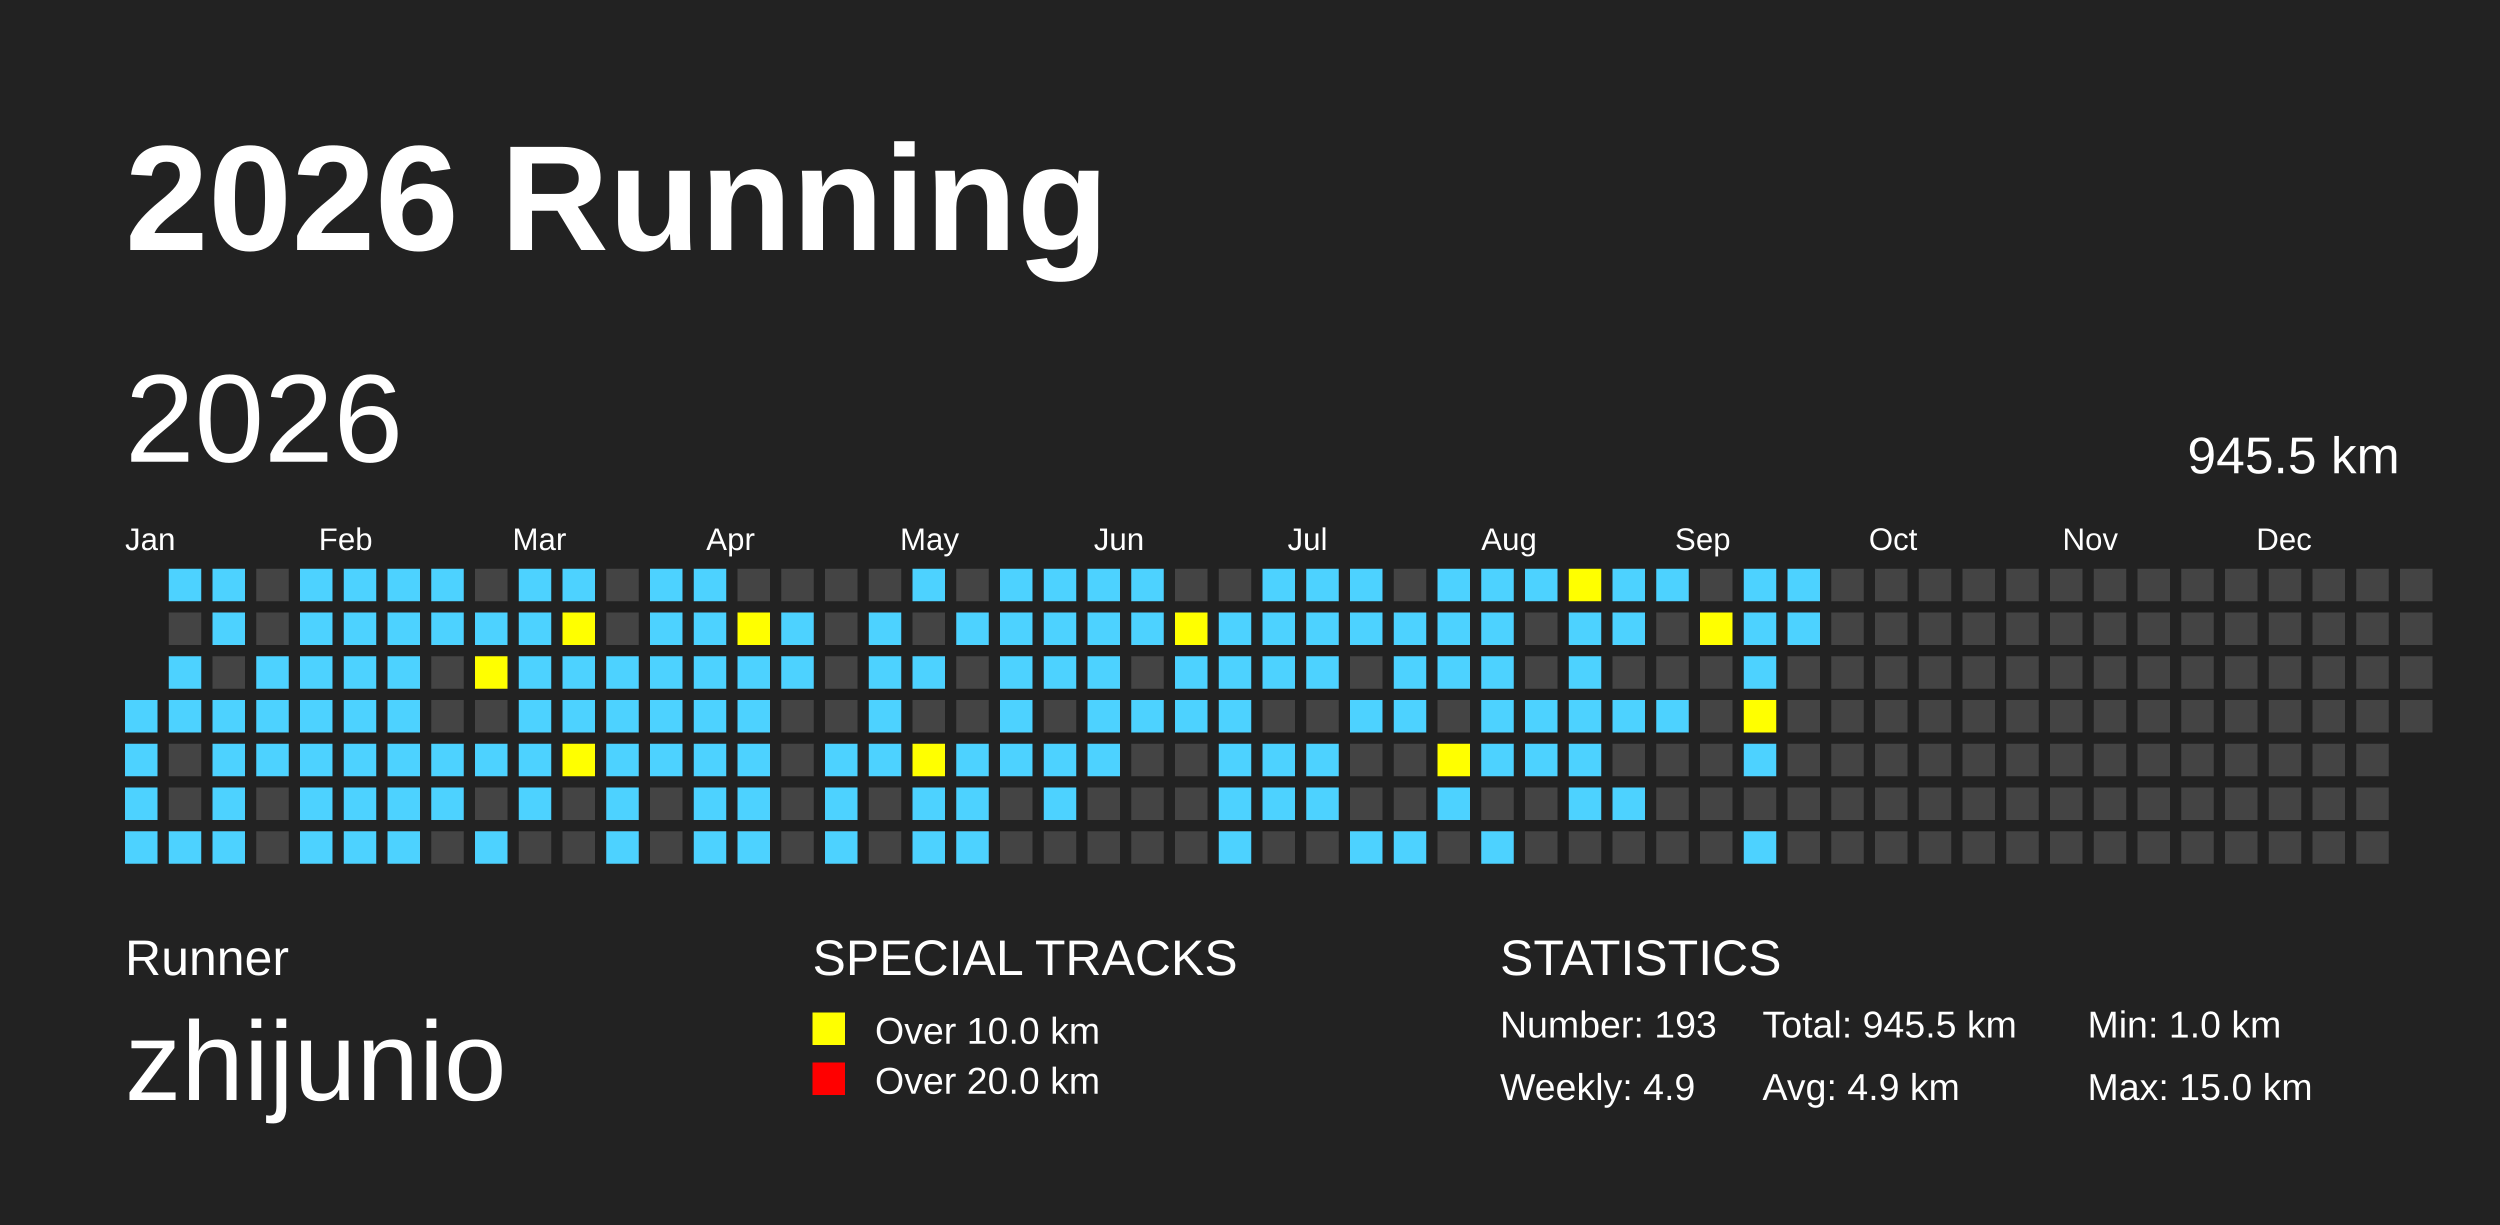
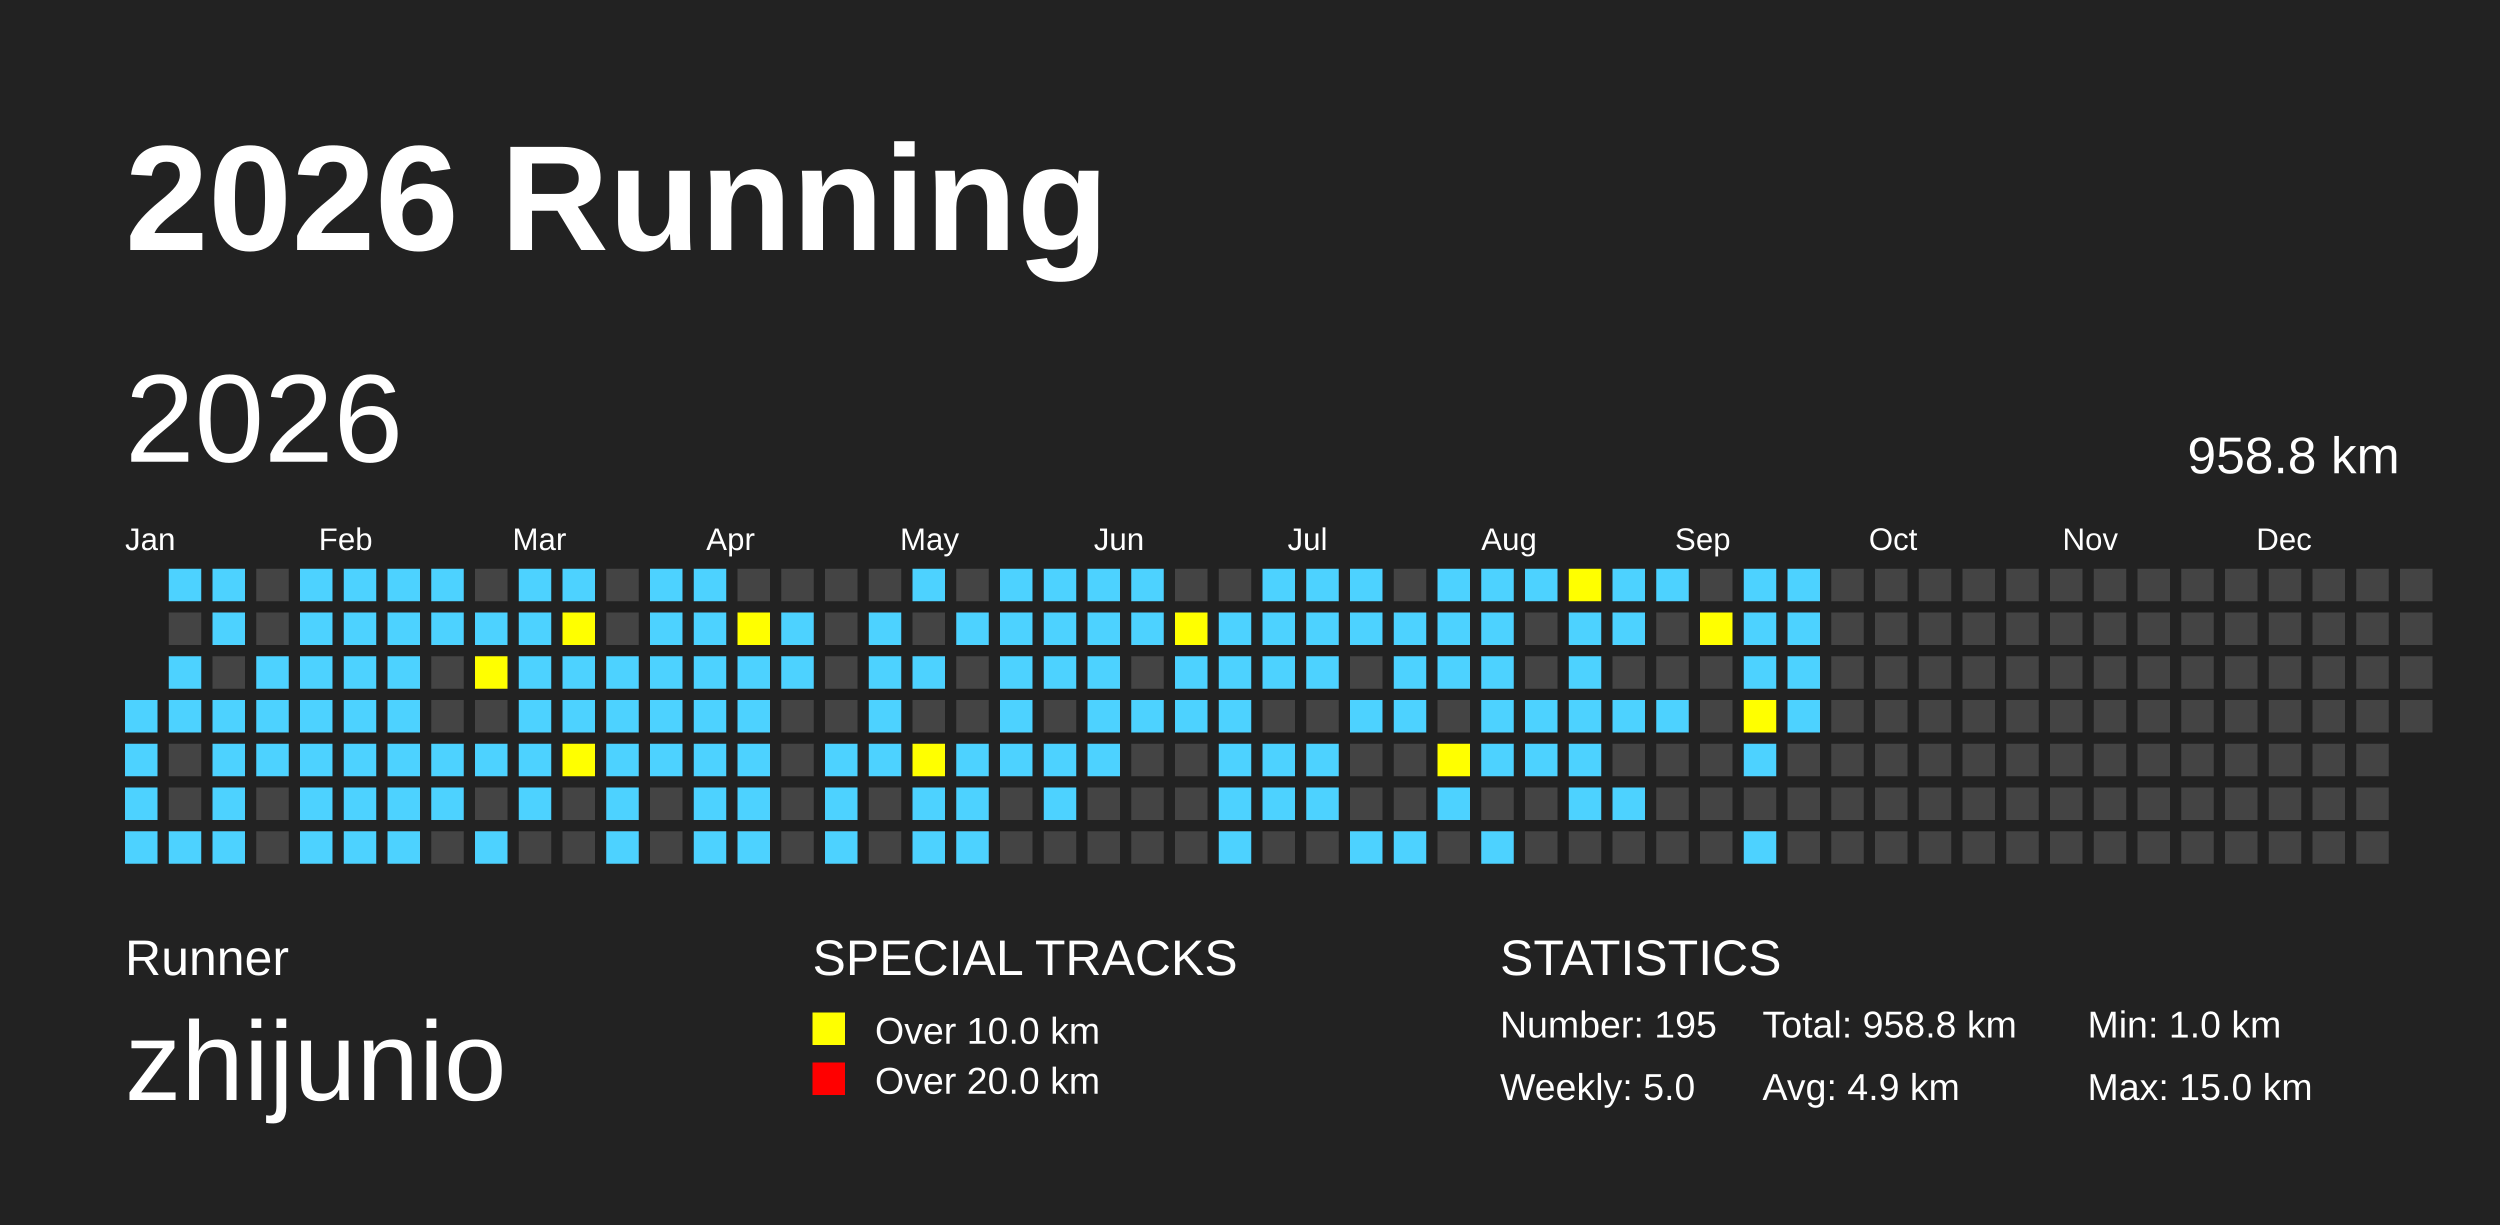
<svg xmlns="http://www.w3.org/2000/svg" baseProfile="full" height="98mm" version="1.1" viewBox="0,0,200,98" width="200mm">
  <defs>
    <pattern height="2" id="indoor-stripe" patternUnits="userSpaceOnUse" width="2">
      <line stroke="white" stroke-opacity="0.45" stroke-width="0.5" x1="0" x2="2" y1="2" y2="0" />
    </pattern>
  </defs>
  <rect fill="#222222" height="98" width="200" x="0" y="0" />
  <text fill="#FFFFFF" style="font-size:12px; font-family:Arial; font-weight:bold;" x="10" y="20">2026 Running</text>
  <text fill="#FFFFFF" style="font-size:4px; font-family:Arial" x="10" y="78">Runner</text>
  <text fill="#FFFFFF" style="font-size:9px; font-family:Arial" x="10" y="88">zhijunio</text>
  <text fill="#FFFFFF" style="font-size:4px; font-family:Arial" x="65" y="78">SPECIAL TRACKS</text>
  <rect fill="yellow" height="2.6" width="2.6" x="65" y="81" />
  <text fill="#FFFFFF" style="font-size:3px; font-family:Arial" x="70" y="83.5">Over 10.0 km</text>
  <rect fill="red" height="2.6" width="2.6" x="65" y="85" />
  <text fill="#FFFFFF" style="font-size:3px; font-family:Arial" x="70" y="87.5">Over 20.0 km</text>
  <text fill="#FFFFFF" style="font-size:4px; font-family:Arial" x="120" y="78">STATISTICS</text>
-   <text fill="#FFFFFF" style="font-size:3px; font-family:Arial" x="120" y="83">Number: 193</text>
-   <text fill="#FFFFFF" style="font-size:3px; font-family:Arial" x="120" y="88">Weekly: 4.9</text>
-   <text fill="#FFFFFF" style="font-size:3px; font-family:Arial" x="141" y="83">Total: 945.5 km</text>
+   <text fill="#FFFFFF" style="font-size:3px; font-family:Arial" x="120" y="83">Number: 195</text>
+   <text fill="#FFFFFF" style="font-size:3px; font-family:Arial" x="120" y="88">Weekly: 5.0</text>
+   <text fill="#FFFFFF" style="font-size:3px; font-family:Arial" x="141" y="83">Total: 958.8 km</text>
  <text fill="#FFFFFF" style="font-size:3px; font-family:Arial" x="141" y="88">Avg: 4.9 km</text>
  <text fill="#FFFFFF" style="font-size:3px; font-family:Arial" x="167" y="83">Min: 1.0 km</text>
  <text fill="#FFFFFF" style="font-size:3px; font-family:Arial" x="167" y="88">Max: 15.0 km</text>
  <text dominant-baseline="hanging" fill="#FFFFFF" style="font-size:10.0px; font-family:Arial;" x="10" y="30">2026</text>
-   <text dominant-baseline="hanging" fill="#FFFFFF" style="font-size:4.125px; font-family:Arial;" x="175" y="35">945.5 km</text>
+   <text dominant-baseline="hanging" fill="#FFFFFF" style="font-size:4.125px; font-family:Arial;" x="175" y="35">958.8 km</text>
  <text fill="#FFFFFF" style="font-size:2.5px; font-family:Arial" x="10.0" y="44">Jan</text>
  <text fill="#FFFFFF" style="font-size:2.5px; font-family:Arial" x="25.5" y="44">Feb</text>
  <text fill="#FFFFFF" style="font-size:2.5px; font-family:Arial" x="41.0" y="44">Mar</text>
  <text fill="#FFFFFF" style="font-size:2.5px; font-family:Arial" x="56.5" y="44">Apr</text>
  <text fill="#FFFFFF" style="font-size:2.5px; font-family:Arial" x="72.0" y="44">May</text>
  <text fill="#FFFFFF" style="font-size:2.5px; font-family:Arial" x="87.5" y="44">Jun</text>
  <text fill="#FFFFFF" style="font-size:2.5px; font-family:Arial" x="103.0" y="44">Jul</text>
  <text fill="#FFFFFF" style="font-size:2.5px; font-family:Arial" x="118.5" y="44">Aug</text>
  <text fill="#FFFFFF" style="font-size:2.5px; font-family:Arial" x="134.0" y="44">Sep</text>
  <text fill="#FFFFFF" style="font-size:2.5px; font-family:Arial" x="149.5" y="44">Oct</text>
  <text fill="#FFFFFF" style="font-size:2.5px; font-family:Arial" x="165.0" y="44">Nov</text>
  <text fill="#FFFFFF" style="font-size:2.5px; font-family:Arial" x="180.5" y="44">Dec</text>
  <rect fill="#4DD2FF" height="2.6" width="2.6" x="10.0" y="56.0" />
  <rect fill="#4DD2FF" height="2.6" width="2.6" x="10.0" y="59.5" />
  <rect fill="#4DD2FF" height="2.6" width="2.6" x="10.0" y="63.0" />
  <rect fill="#4DD2FF" height="2.6" width="2.6" x="10.0" y="66.5" />
  <rect fill="#4DD2FF" height="2.6" width="2.6" x="13.5" y="45.5" />
  <rect fill="#444444" height="2.6" width="2.6" x="13.5" y="49.0" />
  <rect fill="#4DD2FF" height="2.6" width="2.6" x="13.5" y="52.5" />
  <rect fill="#4DD2FF" height="2.6" width="2.6" x="13.5" y="56.0" />
  <rect fill="#444444" height="2.6" width="2.6" x="13.5" y="59.5" />
  <rect fill="#444444" height="2.6" width="2.6" x="13.5" y="63.0" />
  <rect fill="#4DD2FF" height="2.6" width="2.6" x="13.5" y="66.5" />
  <rect fill="#4DD2FF" height="2.6" width="2.6" x="17.0" y="45.5" />
  <rect fill="#4DD2FF" height="2.6" width="2.6" x="17.0" y="49.0" />
  <rect fill="#444444" height="2.6" width="2.6" x="17.0" y="52.5" />
  <rect fill="#4DD2FF" height="2.6" width="2.6" x="17.0" y="56.0" />
  <rect fill="#4DD2FF" height="2.6" width="2.6" x="17.0" y="59.5" />
  <rect fill="#4DD2FF" height="2.6" width="2.6" x="17.0" y="63.0" />
  <rect fill="#4DD2FF" height="2.6" width="2.6" x="17.0" y="66.5" />
  <rect fill="#444444" height="2.6" width="2.6" x="20.5" y="45.5" />
  <rect fill="#444444" height="2.6" width="2.6" x="20.5" y="49.0" />
  <rect fill="#4DD2FF" height="2.6" width="2.6" x="20.5" y="52.5" />
  <rect fill="#4DD2FF" height="2.6" width="2.6" x="20.5" y="56.0" />
  <rect fill="#4DD2FF" height="2.6" width="2.6" x="20.5" y="59.5" />
  <rect fill="#444444" height="2.6" width="2.6" x="20.5" y="63.0" />
  <rect fill="#444444" height="2.6" width="2.6" x="20.5" y="66.5" />
  <rect fill="#4DD2FF" height="2.6" width="2.6" x="24.0" y="45.5" />
  <rect fill="#4DD2FF" height="2.6" width="2.6" x="24.0" y="49.0" />
  <rect fill="#4DD2FF" height="2.6" width="2.6" x="24.0" y="52.5" />
  <rect fill="#4DD2FF" height="2.6" width="2.6" x="24.0" y="56.0" />
  <rect fill="#4DD2FF" height="2.6" width="2.6" x="24.0" y="59.5" />
  <rect fill="#4DD2FF" height="2.6" width="2.6" x="24.0" y="63.0" />
  <rect fill="#4DD2FF" height="2.6" width="2.6" x="24.0" y="66.5" />
  <rect fill="#4DD2FF" height="2.6" width="2.6" x="27.5" y="45.5" />
  <rect fill="#4DD2FF" height="2.6" width="2.6" x="27.5" y="49.0" />
  <rect fill="#4DD2FF" height="2.6" width="2.6" x="27.5" y="52.5" />
  <rect fill="#4DD2FF" height="2.6" width="2.6" x="27.5" y="56.0" />
  <rect fill="#4DD2FF" height="2.6" width="2.6" x="27.5" y="59.5" />
  <rect fill="#4DD2FF" height="2.6" width="2.6" x="27.5" y="63.0" />
  <rect fill="#4DD2FF" height="2.6" width="2.6" x="27.5" y="66.5" />
  <rect fill="#4DD2FF" height="2.6" width="2.6" x="31.0" y="45.5" />
  <rect fill="#4DD2FF" height="2.6" width="2.6" x="31.0" y="49.0" />
  <rect fill="#4DD2FF" height="2.6" width="2.6" x="31.0" y="52.5" />
  <rect fill="#4DD2FF" height="2.6" width="2.6" x="31.0" y="56.0" />
  <rect fill="#4DD2FF" height="2.6" width="2.6" x="31.0" y="59.5" />
  <rect fill="#4DD2FF" height="2.6" width="2.6" x="31.0" y="63.0" />
  <rect fill="#4DD2FF" height="2.6" width="2.6" x="31.0" y="66.5" />
  <rect fill="#4DD2FF" height="2.6" width="2.6" x="34.5" y="45.5" />
  <rect fill="#4DD2FF" height="2.6" width="2.6" x="34.5" y="49.0" />
  <rect fill="#444444" height="2.6" width="2.6" x="34.5" y="52.5" />
  <rect fill="#444444" height="2.6" width="2.6" x="34.5" y="56.0" />
  <rect fill="#4DD2FF" height="2.6" width="2.6" x="34.5" y="59.5" />
  <rect fill="#4DD2FF" height="2.6" width="2.6" x="34.5" y="63.0" />
  <rect fill="#444444" height="2.6" width="2.6" x="34.5" y="66.5" />
  <rect fill="#444444" height="2.6" width="2.6" x="38.0" y="45.5" />
  <rect fill="#4DD2FF" height="2.6" width="2.6" x="38.0" y="49.0" />
  <rect fill="yellow" height="2.6" width="2.6" x="38.0" y="52.5" />
  <rect fill="#444444" height="2.6" width="2.6" x="38.0" y="56.0" />
  <rect fill="#4DD2FF" height="2.6" width="2.6" x="38.0" y="59.5" />
  <rect fill="#444444" height="2.6" width="2.6" x="38.0" y="63.0" />
  <rect fill="#4DD2FF" height="2.6" width="2.6" x="38.0" y="66.5" />
  <rect fill="#4DD2FF" height="2.6" width="2.6" x="41.5" y="45.5" />
  <rect fill="#4DD2FF" height="2.6" width="2.6" x="41.5" y="49.0" />
  <rect fill="#4DD2FF" height="2.6" width="2.6" x="41.5" y="52.5" />
  <rect fill="#4DD2FF" height="2.6" width="2.6" x="41.5" y="56.0" />
  <rect fill="#4DD2FF" height="2.6" width="2.6" x="41.5" y="59.5" />
  <rect fill="#4DD2FF" height="2.6" width="2.6" x="41.5" y="63.0" />
  <rect fill="#444444" height="2.6" width="2.6" x="41.5" y="66.5" />
  <rect fill="#4DD2FF" height="2.6" width="2.6" x="45.0" y="45.5" />
  <rect fill="yellow" height="2.6" width="2.6" x="45.0" y="49.0" />
  <rect fill="#4DD2FF" height="2.6" width="2.6" x="45.0" y="52.5" />
  <rect fill="#4DD2FF" height="2.6" width="2.6" x="45.0" y="56.0" />
  <rect fill="yellow" height="2.6" width="2.6" x="45.0" y="59.5" />
  <rect fill="#444444" height="2.6" width="2.6" x="45.0" y="63.0" />
  <rect fill="#444444" height="2.6" width="2.6" x="45.0" y="66.5" />
  <rect fill="#444444" height="2.6" width="2.6" x="48.5" y="45.5" />
  <rect fill="#444444" height="2.6" width="2.6" x="48.5" y="49.0" />
  <rect fill="#4DD2FF" height="2.6" width="2.6" x="48.5" y="52.5" />
  <rect fill="#4DD2FF" height="2.6" width="2.6" x="48.5" y="56.0" />
  <rect fill="#4DD2FF" height="2.6" width="2.6" x="48.5" y="59.5" />
  <rect fill="#4DD2FF" height="2.6" width="2.6" x="48.5" y="63.0" />
  <rect fill="#4DD2FF" height="2.6" width="2.6" x="48.5" y="66.5" />
  <rect fill="#4DD2FF" height="2.6" width="2.6" x="52.0" y="45.5" />
  <rect fill="#4DD2FF" height="2.6" width="2.6" x="52.0" y="49.0" />
  <rect fill="#4DD2FF" height="2.6" width="2.6" x="52.0" y="52.5" />
  <rect fill="#4DD2FF" height="2.6" width="2.6" x="52.0" y="56.0" />
  <rect fill="#4DD2FF" height="2.6" width="2.6" x="52.0" y="59.5" />
  <rect fill="#444444" height="2.6" width="2.6" x="52.0" y="63.0" />
  <rect fill="#444444" height="2.6" width="2.6" x="52.0" y="66.5" />
  <rect fill="#4DD2FF" height="2.6" width="2.6" x="55.5" y="45.5" />
  <rect fill="#4DD2FF" height="2.6" width="2.6" x="55.5" y="49.0" />
  <rect fill="#4DD2FF" height="2.6" width="2.6" x="55.5" y="52.5" />
  <rect fill="#4DD2FF" height="2.6" width="2.6" x="55.5" y="56.0" />
  <rect fill="#4DD2FF" height="2.6" width="2.6" x="55.5" y="59.5" />
  <rect fill="#4DD2FF" height="2.6" width="2.6" x="55.5" y="63.0" />
  <rect fill="#4DD2FF" height="2.6" width="2.6" x="55.5" y="66.5" />
  <rect fill="#444444" height="2.6" width="2.6" x="59.0" y="45.5" />
  <rect fill="yellow" height="2.6" width="2.6" x="59.0" y="49.0" />
  <rect fill="#4DD2FF" height="2.6" width="2.6" x="59.0" y="52.5" />
  <rect fill="#4DD2FF" height="2.6" width="2.6" x="59.0" y="56.0" />
  <rect fill="#4DD2FF" height="2.6" width="2.6" x="59.0" y="59.5" />
  <rect fill="#4DD2FF" height="2.6" width="2.6" x="59.0" y="63.0" />
  <rect fill="#4DD2FF" height="2.6" width="2.6" x="59.0" y="66.5" />
  <rect fill="#444444" height="2.6" width="2.6" x="62.5" y="45.5" />
  <rect fill="#4DD2FF" height="2.6" width="2.6" x="62.5" y="49.0" />
  <rect fill="#4DD2FF" height="2.6" width="2.6" x="62.5" y="52.5" />
  <rect fill="#444444" height="2.6" width="2.6" x="62.5" y="56.0" />
  <rect fill="#444444" height="2.6" width="2.6" x="62.5" y="59.5" />
  <rect fill="#444444" height="2.6" width="2.6" x="62.5" y="63.0" />
  <rect fill="#444444" height="2.6" width="2.6" x="62.5" y="66.5" />
  <rect fill="#444444" height="2.6" width="2.6" x="66.0" y="45.5" />
  <rect fill="#444444" height="2.6" width="2.6" x="66.0" y="49.0" />
  <rect fill="#444444" height="2.6" width="2.6" x="66.0" y="52.5" />
  <rect fill="#444444" height="2.6" width="2.6" x="66.0" y="56.0" />
  <rect fill="#4DD2FF" height="2.6" width="2.6" x="66.0" y="59.5" />
  <rect fill="#4DD2FF" height="2.6" width="2.6" x="66.0" y="63.0" />
  <rect fill="#4DD2FF" height="2.6" width="2.6" x="66.0" y="66.5" />
  <rect fill="#444444" height="2.6" width="2.6" x="69.5" y="45.5" />
  <rect fill="#4DD2FF" height="2.6" width="2.6" x="69.5" y="49.0" />
  <rect fill="#4DD2FF" height="2.6" width="2.6" x="69.5" y="52.5" />
  <rect fill="#4DD2FF" height="2.6" width="2.6" x="69.5" y="56.0" />
  <rect fill="#4DD2FF" height="2.6" width="2.6" x="69.5" y="59.5" />
  <rect fill="#444444" height="2.6" width="2.6" x="69.5" y="63.0" />
  <rect fill="#444444" height="2.6" width="2.6" x="69.5" y="66.5" />
  <rect fill="#4DD2FF" height="2.6" width="2.6" x="73.0" y="45.5" />
  <rect fill="#444444" height="2.6" width="2.6" x="73.0" y="49.0" />
  <rect fill="#4DD2FF" height="2.6" width="2.6" x="73.0" y="52.5" />
  <rect fill="#444444" height="2.6" width="2.6" x="73.0" y="56.0" />
  <rect fill="yellow" height="2.6" width="2.6" x="73.0" y="59.5" />
  <rect fill="#4DD2FF" height="2.6" width="2.6" x="73.0" y="63.0" />
  <rect fill="#4DD2FF" height="2.6" width="2.6" x="73.0" y="66.5" />
  <rect fill="#444444" height="2.6" width="2.6" x="76.5" y="45.5" />
  <rect fill="#4DD2FF" height="2.6" width="2.6" x="76.5" y="49.0" />
  <rect fill="#444444" height="2.6" width="2.6" x="76.5" y="52.5" />
  <rect fill="#444444" height="2.6" width="2.6" x="76.5" y="56.0" />
  <rect fill="#4DD2FF" height="2.6" width="2.6" x="76.5" y="59.5" />
  <rect fill="#4DD2FF" height="2.6" width="2.6" x="76.5" y="63.0" />
  <rect fill="#4DD2FF" height="2.6" width="2.6" x="76.5" y="66.5" />
  <rect fill="#4DD2FF" height="2.6" width="2.6" x="80.0" y="45.5" />
  <rect fill="#4DD2FF" height="2.6" width="2.6" x="80.0" y="49.0" />
  <rect fill="#4DD2FF" height="2.6" width="2.6" x="80.0" y="52.5" />
  <rect fill="#4DD2FF" height="2.6" width="2.6" x="80.0" y="56.0" />
  <rect fill="#4DD2FF" height="2.6" width="2.6" x="80.0" y="59.5" />
  <rect fill="#444444" height="2.6" width="2.6" x="80.0" y="63.0" />
  <rect fill="#444444" height="2.6" width="2.6" x="80.0" y="66.5" />
  <rect fill="#4DD2FF" height="2.6" width="2.6" x="83.5" y="45.5" />
  <rect fill="#4DD2FF" height="2.6" width="2.6" x="83.5" y="49.0" />
  <rect fill="#4DD2FF" height="2.6" width="2.6" x="83.5" y="52.5" />
  <rect fill="#444444" height="2.6" width="2.6" x="83.5" y="56.0" />
  <rect fill="#4DD2FF" height="2.6" width="2.6" x="83.5" y="59.5" />
  <rect fill="#4DD2FF" height="2.6" width="2.6" x="83.5" y="63.0" />
  <rect fill="#444444" height="2.6" width="2.6" x="83.5" y="66.5" />
  <rect fill="#4DD2FF" height="2.6" width="2.6" x="87.0" y="45.5" />
  <rect fill="#4DD2FF" height="2.6" width="2.6" x="87.0" y="49.0" />
  <rect fill="#4DD2FF" height="2.6" width="2.6" x="87.0" y="52.5" />
  <rect fill="#4DD2FF" height="2.6" width="2.6" x="87.0" y="56.0" />
  <rect fill="#4DD2FF" height="2.6" width="2.6" x="87.0" y="59.5" />
  <rect fill="#444444" height="2.6" width="2.6" x="87.0" y="63.0" />
  <rect fill="#444444" height="2.6" width="2.6" x="87.0" y="66.5" />
  <rect fill="#4DD2FF" height="2.6" width="2.6" x="90.5" y="45.5" />
  <rect fill="#4DD2FF" height="2.6" width="2.6" x="90.5" y="49.0" />
  <rect fill="#444444" height="2.6" width="2.6" x="90.5" y="52.5" />
  <rect fill="#4DD2FF" height="2.6" width="2.6" x="90.5" y="56.0" />
  <rect fill="#444444" height="2.6" width="2.6" x="90.5" y="59.5" />
  <rect fill="#444444" height="2.6" width="2.6" x="90.5" y="63.0" />
  <rect fill="#444444" height="2.6" width="2.6" x="90.5" y="66.5" />
  <rect fill="#444444" height="2.6" width="2.6" x="94.0" y="45.5" />
  <rect fill="yellow" height="2.6" width="2.6" x="94.0" y="49.0" />
  <rect fill="#4DD2FF" height="2.6" width="2.6" x="94.0" y="52.5" />
  <rect fill="#4DD2FF" height="2.6" width="2.6" x="94.0" y="56.0" />
  <rect fill="#444444" height="2.6" width="2.6" x="94.0" y="59.5" />
  <rect fill="#444444" height="2.6" width="2.6" x="94.0" y="63.0" />
  <rect fill="#444444" height="2.6" width="2.6" x="94.0" y="66.5" />
  <rect fill="#444444" height="2.6" width="2.6" x="97.5" y="45.5" />
  <rect fill="#4DD2FF" height="2.6" width="2.6" x="97.5" y="49.0" />
  <rect fill="#4DD2FF" height="2.6" width="2.6" x="97.5" y="52.5" />
  <rect fill="#4DD2FF" height="2.6" width="2.6" x="97.5" y="56.0" />
  <rect fill="#4DD2FF" height="2.6" width="2.6" x="97.5" y="59.5" />
  <rect fill="#4DD2FF" height="2.6" width="2.6" x="97.5" y="63.0" />
  <rect fill="#4DD2FF" height="2.6" width="2.6" x="97.5" y="66.5" />
  <rect fill="#4DD2FF" height="2.6" width="2.6" x="101.0" y="45.5" />
  <rect fill="#4DD2FF" height="2.6" width="2.6" x="101.0" y="49.0" />
  <rect fill="#4DD2FF" height="2.6" width="2.6" x="101.0" y="52.5" />
  <rect fill="#444444" height="2.6" width="2.6" x="101.0" y="56.0" />
  <rect fill="#4DD2FF" height="2.6" width="2.6" x="101.0" y="59.5" />
  <rect fill="#4DD2FF" height="2.6" width="2.6" x="101.0" y="63.0" />
  <rect fill="#444444" height="2.6" width="2.6" x="101.0" y="66.5" />
  <rect fill="#4DD2FF" height="2.6" width="2.6" x="104.5" y="45.5" />
  <rect fill="#4DD2FF" height="2.6" width="2.6" x="104.5" y="49.0" />
  <rect fill="#4DD2FF" height="2.6" width="2.6" x="104.5" y="52.5" />
  <rect fill="#444444" height="2.6" width="2.6" x="104.5" y="56.0" />
  <rect fill="#4DD2FF" height="2.6" width="2.6" x="104.5" y="59.5" />
  <rect fill="#4DD2FF" height="2.6" width="2.6" x="104.5" y="63.0" />
  <rect fill="#444444" height="2.6" width="2.6" x="104.5" y="66.5" />
  <rect fill="#4DD2FF" height="2.6" width="2.6" x="108.0" y="45.5" />
  <rect fill="#4DD2FF" height="2.6" width="2.6" x="108.0" y="49.0" />
  <rect fill="#444444" height="2.6" width="2.6" x="108.0" y="52.5" />
  <rect fill="#4DD2FF" height="2.6" width="2.6" x="108.0" y="56.0" />
  <rect fill="#444444" height="2.6" width="2.6" x="108.0" y="59.5" />
  <rect fill="#444444" height="2.6" width="2.6" x="108.0" y="63.0" />
  <rect fill="#4DD2FF" height="2.6" width="2.6" x="108.0" y="66.5" />
  <rect fill="#444444" height="2.6" width="2.6" x="111.5" y="45.5" />
  <rect fill="#4DD2FF" height="2.6" width="2.6" x="111.5" y="49.0" />
  <rect fill="#4DD2FF" height="2.6" width="2.6" x="111.5" y="52.5" />
  <rect fill="#4DD2FF" height="2.6" width="2.6" x="111.5" y="56.0" />
  <rect fill="#444444" height="2.6" width="2.6" x="111.5" y="59.5" />
  <rect fill="#444444" height="2.6" width="2.6" x="111.5" y="63.0" />
  <rect fill="#4DD2FF" height="2.6" width="2.6" x="111.5" y="66.5" />
  <rect fill="#4DD2FF" height="2.6" width="2.6" x="115.0" y="45.5" />
  <rect fill="#4DD2FF" height="2.6" width="2.6" x="115.0" y="49.0" />
  <rect fill="#4DD2FF" height="2.6" width="2.6" x="115.0" y="52.5" />
  <rect fill="#444444" height="2.6" width="2.6" x="115.0" y="56.0" />
  <rect fill="yellow" height="2.6" width="2.6" x="115.0" y="59.5" />
  <rect fill="#4DD2FF" height="2.6" width="2.6" x="115.0" y="63.0" />
  <rect fill="#444444" height="2.6" width="2.6" x="115.0" y="66.5" />
  <rect fill="#4DD2FF" height="2.6" width="2.6" x="118.5" y="45.5" />
  <rect fill="#4DD2FF" height="2.6" width="2.6" x="118.5" y="49.0" />
  <rect fill="#4DD2FF" height="2.6" width="2.6" x="118.5" y="52.5" />
  <rect fill="#4DD2FF" height="2.6" width="2.6" x="118.5" y="56.0" />
  <rect fill="#4DD2FF" height="2.6" width="2.6" x="118.5" y="59.5" />
  <rect fill="#444444" height="2.6" width="2.6" x="118.5" y="63.0" />
  <rect fill="#4DD2FF" height="2.6" width="2.6" x="118.5" y="66.5" />
  <rect fill="#4DD2FF" height="2.6" width="2.6" x="122.0" y="45.5" />
  <rect fill="#444444" height="2.6" width="2.6" x="122.0" y="49.0" />
  <rect fill="#444444" height="2.6" width="2.6" x="122.0" y="52.5" />
  <rect fill="#4DD2FF" height="2.6" width="2.6" x="122.0" y="56.0" />
  <rect fill="#4DD2FF" height="2.6" width="2.6" x="122.0" y="59.5" />
  <rect fill="#444444" height="2.6" width="2.6" x="122.0" y="63.0" />
  <rect fill="#444444" height="2.6" width="2.6" x="122.0" y="66.5" />
  <rect fill="yellow" height="2.6" width="2.6" x="125.5" y="45.5" />
  <rect fill="#4DD2FF" height="2.6" width="2.6" x="125.5" y="49.0" />
  <rect fill="#4DD2FF" height="2.6" width="2.6" x="125.5" y="52.5" />
  <rect fill="#4DD2FF" height="2.6" width="2.6" x="125.5" y="56.0" />
  <rect fill="#4DD2FF" height="2.6" width="2.6" x="125.5" y="59.5" />
  <rect fill="#4DD2FF" height="2.6" width="2.6" x="125.5" y="63.0" />
  <rect fill="#444444" height="2.6" width="2.6" x="125.5" y="66.5" />
  <rect fill="#4DD2FF" height="2.6" width="2.6" x="129.0" y="45.5" />
  <rect fill="#4DD2FF" height="2.6" width="2.6" x="129.0" y="49.0" />
  <rect fill="#444444" height="2.6" width="2.6" x="129.0" y="52.5" />
  <rect fill="#4DD2FF" height="2.6" width="2.6" x="129.0" y="56.0" />
  <rect fill="#444444" height="2.6" width="2.6" x="129.0" y="59.5" />
  <rect fill="#4DD2FF" height="2.6" width="2.6" x="129.0" y="63.0" />
  <rect fill="#444444" height="2.6" width="2.6" x="129.0" y="66.5" />
  <rect fill="#4DD2FF" height="2.6" width="2.6" x="132.5" y="45.5" />
  <rect fill="#444444" height="2.6" width="2.6" x="132.5" y="49.0" />
  <rect fill="#444444" height="2.6" width="2.6" x="132.5" y="52.5" />
  <rect fill="#4DD2FF" height="2.6" width="2.6" x="132.5" y="56.0" />
  <rect fill="#444444" height="2.6" width="2.6" x="132.5" y="59.5" />
  <rect fill="#444444" height="2.6" width="2.6" x="132.5" y="63.0" />
  <rect fill="#444444" height="2.6" width="2.6" x="132.5" y="66.5" />
  <rect fill="#444444" height="2.6" width="2.6" x="136.0" y="45.5" />
  <rect fill="yellow" height="2.6" width="2.6" x="136.0" y="49.0" />
  <rect fill="#444444" height="2.6" width="2.6" x="136.0" y="52.5" />
  <rect fill="#444444" height="2.6" width="2.6" x="136.0" y="56.0" />
  <rect fill="#444444" height="2.6" width="2.6" x="136.0" y="59.5" />
  <rect fill="#444444" height="2.6" width="2.6" x="136.0" y="63.0" />
  <rect fill="#444444" height="2.6" width="2.6" x="136.0" y="66.5" />
  <rect fill="#4DD2FF" height="2.6" width="2.6" x="139.5" y="45.5" />
  <rect fill="#4DD2FF" height="2.6" width="2.6" x="139.5" y="49.0" />
  <rect fill="#4DD2FF" height="2.6" width="2.6" x="139.5" y="52.5" />
  <rect fill="yellow" height="2.6" width="2.6" x="139.5" y="56.0" />
  <rect fill="#4DD2FF" height="2.6" width="2.6" x="139.5" y="59.5" />
  <rect fill="#444444" height="2.6" width="2.6" x="139.5" y="63.0" />
  <rect fill="#4DD2FF" height="2.6" width="2.6" x="139.5" y="66.5" />
  <rect fill="#4DD2FF" height="2.6" width="2.6" x="143.0" y="45.5" />
  <rect fill="#4DD2FF" height="2.6" width="2.6" x="143.0" y="49.0" />
-   <rect fill="#444444" height="2.6" width="2.6" x="143.0" y="52.5" />
-   <rect fill="#444444" height="2.6" width="2.6" x="143.0" y="56.0" />
+   <rect fill="#4DD2FF" height="2.6" width="2.6" x="143.0" y="52.5" />
+   <rect fill="#4DD2FF" height="2.6" width="2.6" x="143.0" y="56.0" />
  <rect fill="#444444" height="2.6" width="2.6" x="143.0" y="59.5" />
  <rect fill="#444444" height="2.6" width="2.6" x="143.0" y="63.0" />
  <rect fill="#444444" height="2.6" width="2.6" x="143.0" y="66.5" />
  <rect fill="#444444" height="2.6" width="2.6" x="146.5" y="45.5" />
  <rect fill="#444444" height="2.6" width="2.6" x="146.5" y="49.0" />
  <rect fill="#444444" height="2.6" width="2.6" x="146.5" y="52.5" />
  <rect fill="#444444" height="2.6" width="2.6" x="146.5" y="56.0" />
  <rect fill="#444444" height="2.6" width="2.6" x="146.5" y="59.5" />
  <rect fill="#444444" height="2.6" width="2.6" x="146.5" y="63.0" />
  <rect fill="#444444" height="2.6" width="2.6" x="146.5" y="66.5" />
  <rect fill="#444444" height="2.6" width="2.6" x="150.0" y="45.5" />
  <rect fill="#444444" height="2.6" width="2.6" x="150.0" y="49.0" />
  <rect fill="#444444" height="2.6" width="2.6" x="150.0" y="52.5" />
  <rect fill="#444444" height="2.6" width="2.6" x="150.0" y="56.0" />
  <rect fill="#444444" height="2.6" width="2.6" x="150.0" y="59.5" />
  <rect fill="#444444" height="2.6" width="2.6" x="150.0" y="63.0" />
  <rect fill="#444444" height="2.6" width="2.6" x="150.0" y="66.5" />
  <rect fill="#444444" height="2.6" width="2.6" x="153.5" y="45.5" />
  <rect fill="#444444" height="2.6" width="2.6" x="153.5" y="49.0" />
  <rect fill="#444444" height="2.6" width="2.6" x="153.5" y="52.5" />
  <rect fill="#444444" height="2.6" width="2.6" x="153.5" y="56.0" />
  <rect fill="#444444" height="2.6" width="2.6" x="153.5" y="59.5" />
  <rect fill="#444444" height="2.6" width="2.6" x="153.5" y="63.0" />
  <rect fill="#444444" height="2.6" width="2.6" x="153.5" y="66.5" />
  <rect fill="#444444" height="2.6" width="2.6" x="157.0" y="45.5" />
  <rect fill="#444444" height="2.6" width="2.6" x="157.0" y="49.0" />
  <rect fill="#444444" height="2.6" width="2.6" x="157.0" y="52.5" />
  <rect fill="#444444" height="2.6" width="2.6" x="157.0" y="56.0" />
  <rect fill="#444444" height="2.6" width="2.6" x="157.0" y="59.5" />
  <rect fill="#444444" height="2.6" width="2.6" x="157.0" y="63.0" />
  <rect fill="#444444" height="2.6" width="2.6" x="157.0" y="66.5" />
  <rect fill="#444444" height="2.6" width="2.6" x="160.5" y="45.5" />
  <rect fill="#444444" height="2.6" width="2.6" x="160.5" y="49.0" />
  <rect fill="#444444" height="2.6" width="2.6" x="160.5" y="52.5" />
  <rect fill="#444444" height="2.6" width="2.6" x="160.5" y="56.0" />
  <rect fill="#444444" height="2.6" width="2.6" x="160.5" y="59.5" />
  <rect fill="#444444" height="2.6" width="2.6" x="160.5" y="63.0" />
  <rect fill="#444444" height="2.6" width="2.6" x="160.5" y="66.5" />
  <rect fill="#444444" height="2.6" width="2.6" x="164.0" y="45.5" />
  <rect fill="#444444" height="2.6" width="2.6" x="164.0" y="49.0" />
  <rect fill="#444444" height="2.6" width="2.6" x="164.0" y="52.5" />
  <rect fill="#444444" height="2.6" width="2.6" x="164.0" y="56.0" />
  <rect fill="#444444" height="2.6" width="2.6" x="164.0" y="59.5" />
  <rect fill="#444444" height="2.6" width="2.6" x="164.0" y="63.0" />
  <rect fill="#444444" height="2.6" width="2.6" x="164.0" y="66.5" />
  <rect fill="#444444" height="2.6" width="2.6" x="167.5" y="45.5" />
  <rect fill="#444444" height="2.6" width="2.6" x="167.5" y="49.0" />
  <rect fill="#444444" height="2.6" width="2.6" x="167.5" y="52.5" />
  <rect fill="#444444" height="2.6" width="2.6" x="167.5" y="56.0" />
  <rect fill="#444444" height="2.6" width="2.6" x="167.5" y="59.5" />
  <rect fill="#444444" height="2.6" width="2.6" x="167.5" y="63.0" />
  <rect fill="#444444" height="2.6" width="2.6" x="167.5" y="66.5" />
  <rect fill="#444444" height="2.6" width="2.6" x="171.0" y="45.5" />
  <rect fill="#444444" height="2.6" width="2.6" x="171.0" y="49.0" />
  <rect fill="#444444" height="2.6" width="2.6" x="171.0" y="52.5" />
  <rect fill="#444444" height="2.6" width="2.6" x="171.0" y="56.0" />
  <rect fill="#444444" height="2.6" width="2.6" x="171.0" y="59.5" />
  <rect fill="#444444" height="2.6" width="2.6" x="171.0" y="63.0" />
  <rect fill="#444444" height="2.6" width="2.6" x="171.0" y="66.5" />
  <rect fill="#444444" height="2.6" width="2.6" x="174.5" y="45.5" />
  <rect fill="#444444" height="2.6" width="2.6" x="174.5" y="49.0" />
  <rect fill="#444444" height="2.6" width="2.6" x="174.5" y="52.5" />
  <rect fill="#444444" height="2.6" width="2.6" x="174.5" y="56.0" />
  <rect fill="#444444" height="2.6" width="2.6" x="174.5" y="59.5" />
  <rect fill="#444444" height="2.6" width="2.6" x="174.5" y="63.0" />
  <rect fill="#444444" height="2.6" width="2.6" x="174.5" y="66.5" />
  <rect fill="#444444" height="2.6" width="2.6" x="178.0" y="45.5" />
  <rect fill="#444444" height="2.6" width="2.6" x="178.0" y="49.0" />
  <rect fill="#444444" height="2.6" width="2.6" x="178.0" y="52.5" />
  <rect fill="#444444" height="2.6" width="2.6" x="178.0" y="56.0" />
  <rect fill="#444444" height="2.6" width="2.6" x="178.0" y="59.5" />
  <rect fill="#444444" height="2.6" width="2.6" x="178.0" y="63.0" />
  <rect fill="#444444" height="2.6" width="2.6" x="178.0" y="66.5" />
  <rect fill="#444444" height="2.6" width="2.6" x="181.5" y="45.5" />
  <rect fill="#444444" height="2.6" width="2.6" x="181.5" y="49.0" />
  <rect fill="#444444" height="2.6" width="2.6" x="181.5" y="52.5" />
  <rect fill="#444444" height="2.6" width="2.6" x="181.5" y="56.0" />
  <rect fill="#444444" height="2.6" width="2.6" x="181.5" y="59.5" />
  <rect fill="#444444" height="2.6" width="2.6" x="181.5" y="63.0" />
  <rect fill="#444444" height="2.6" width="2.6" x="181.5" y="66.5" />
  <rect fill="#444444" height="2.6" width="2.6" x="185.0" y="45.5" />
  <rect fill="#444444" height="2.6" width="2.6" x="185.0" y="49.0" />
  <rect fill="#444444" height="2.6" width="2.6" x="185.0" y="52.5" />
  <rect fill="#444444" height="2.6" width="2.6" x="185.0" y="56.0" />
  <rect fill="#444444" height="2.6" width="2.6" x="185.0" y="59.5" />
  <rect fill="#444444" height="2.6" width="2.6" x="185.0" y="63.0" />
  <rect fill="#444444" height="2.6" width="2.6" x="185.0" y="66.5" />
  <rect fill="#444444" height="2.6" width="2.6" x="188.5" y="45.5" />
  <rect fill="#444444" height="2.6" width="2.6" x="188.5" y="49.0" />
  <rect fill="#444444" height="2.6" width="2.6" x="188.5" y="52.5" />
  <rect fill="#444444" height="2.6" width="2.6" x="188.5" y="56.0" />
  <rect fill="#444444" height="2.6" width="2.6" x="188.5" y="59.5" />
  <rect fill="#444444" height="2.6" width="2.6" x="188.5" y="63.0" />
  <rect fill="#444444" height="2.6" width="2.6" x="188.5" y="66.5" />
  <rect fill="#444444" height="2.6" width="2.6" x="192.0" y="45.5" />
  <rect fill="#444444" height="2.6" width="2.6" x="192.0" y="49.0" />
  <rect fill="#444444" height="2.6" width="2.6" x="192.0" y="52.5" />
  <rect fill="#444444" height="2.6" width="2.6" x="192.0" y="56.0" />
</svg>
